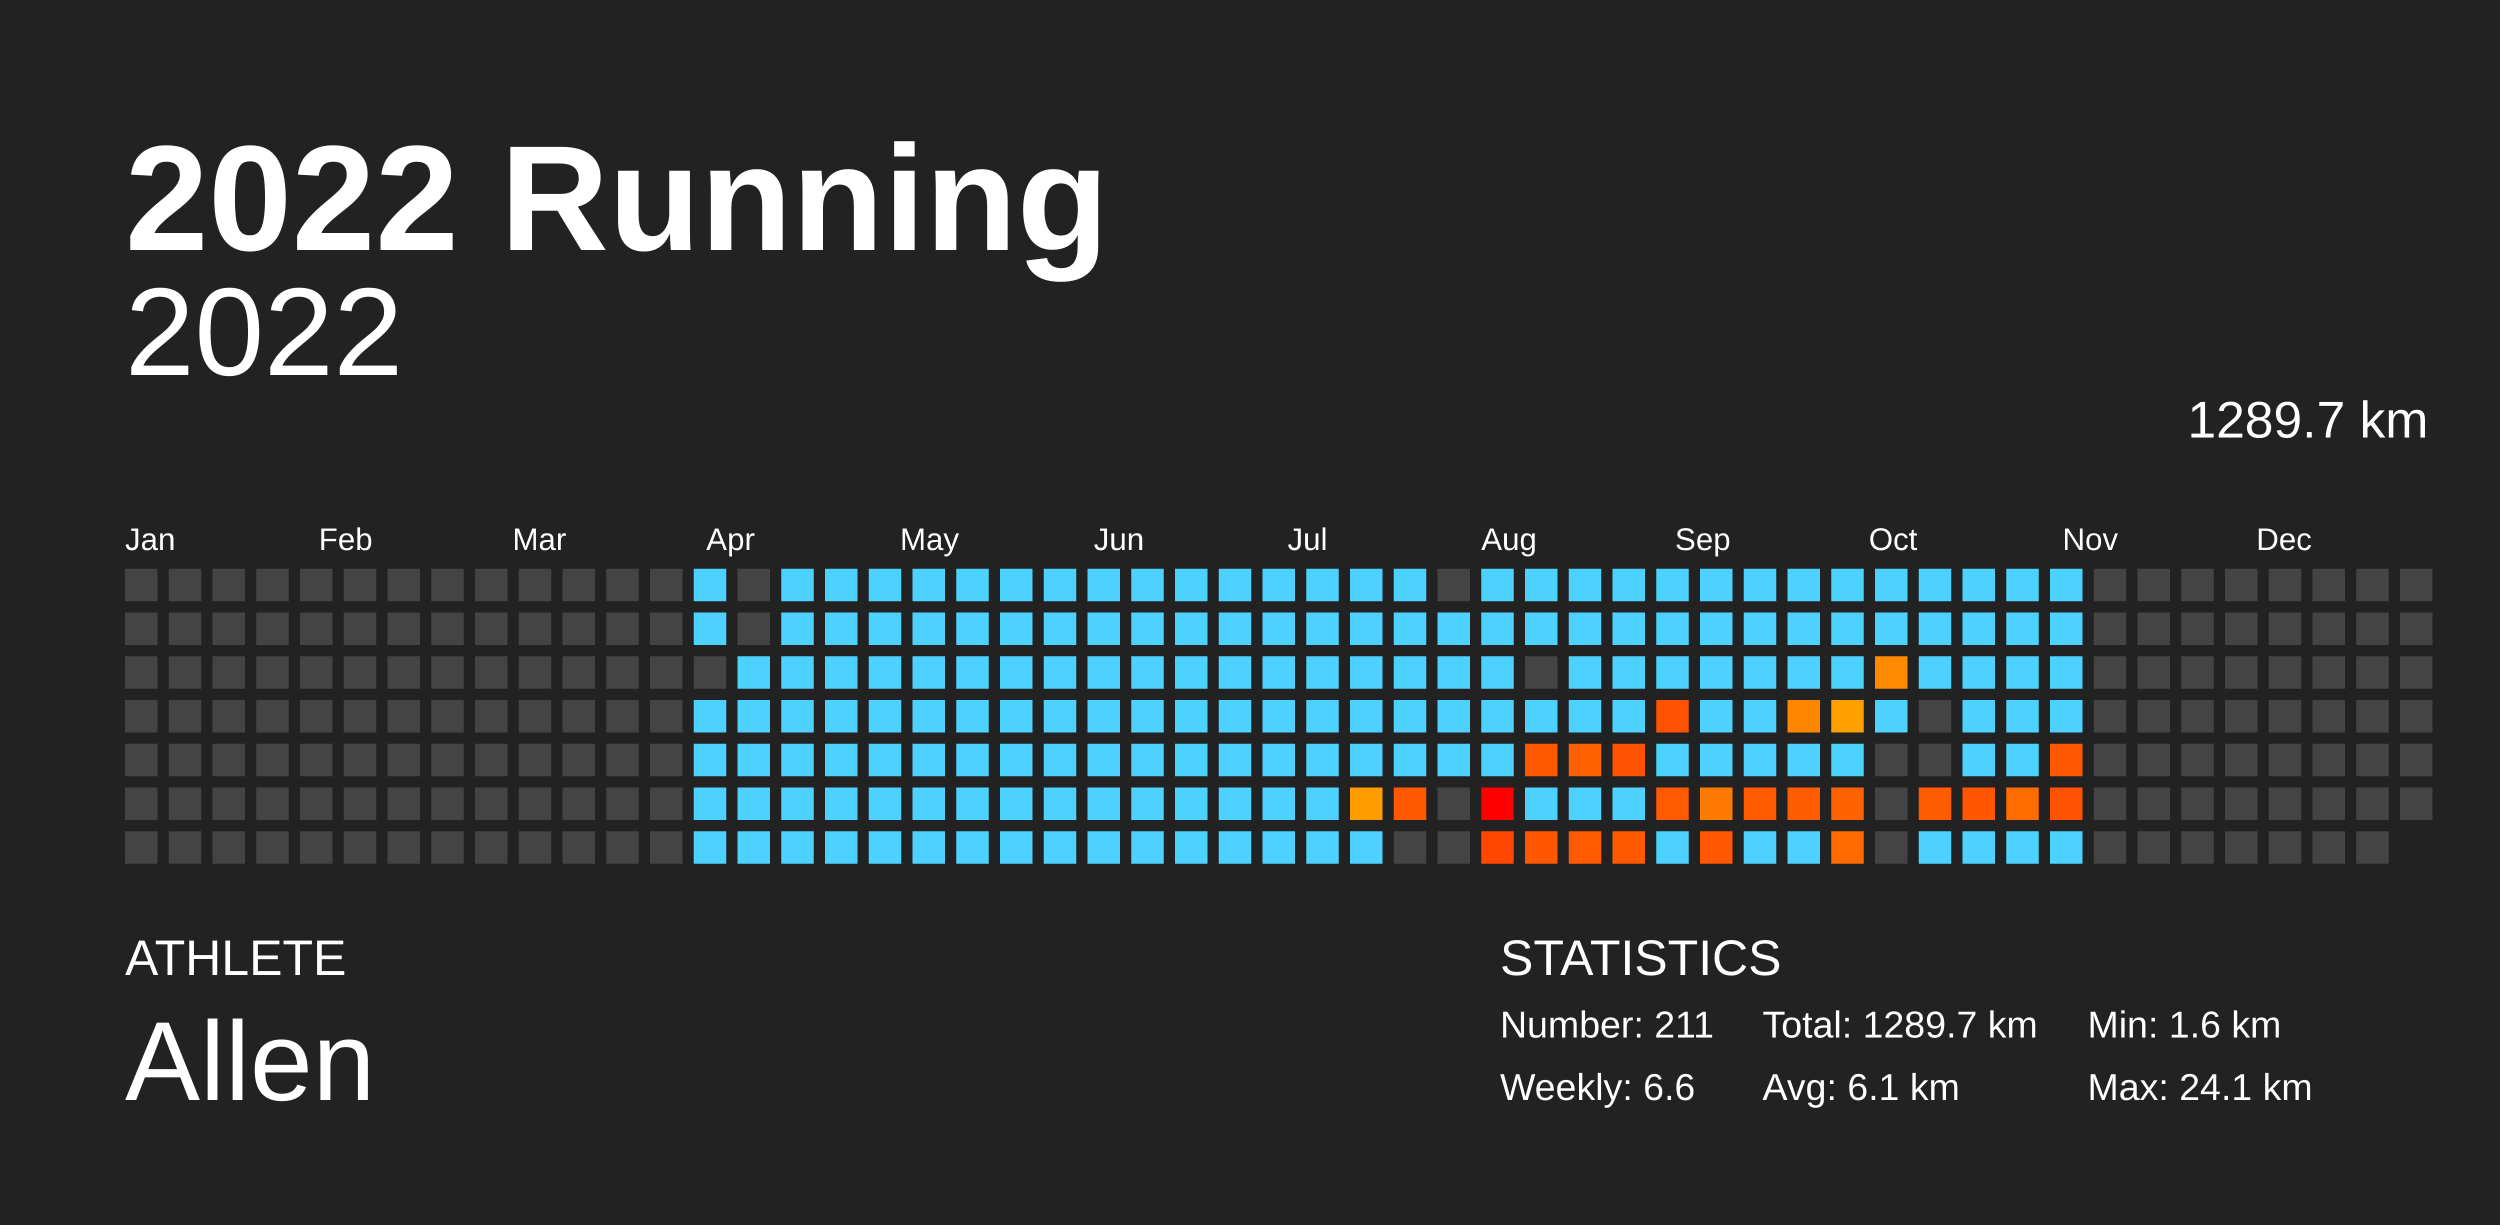
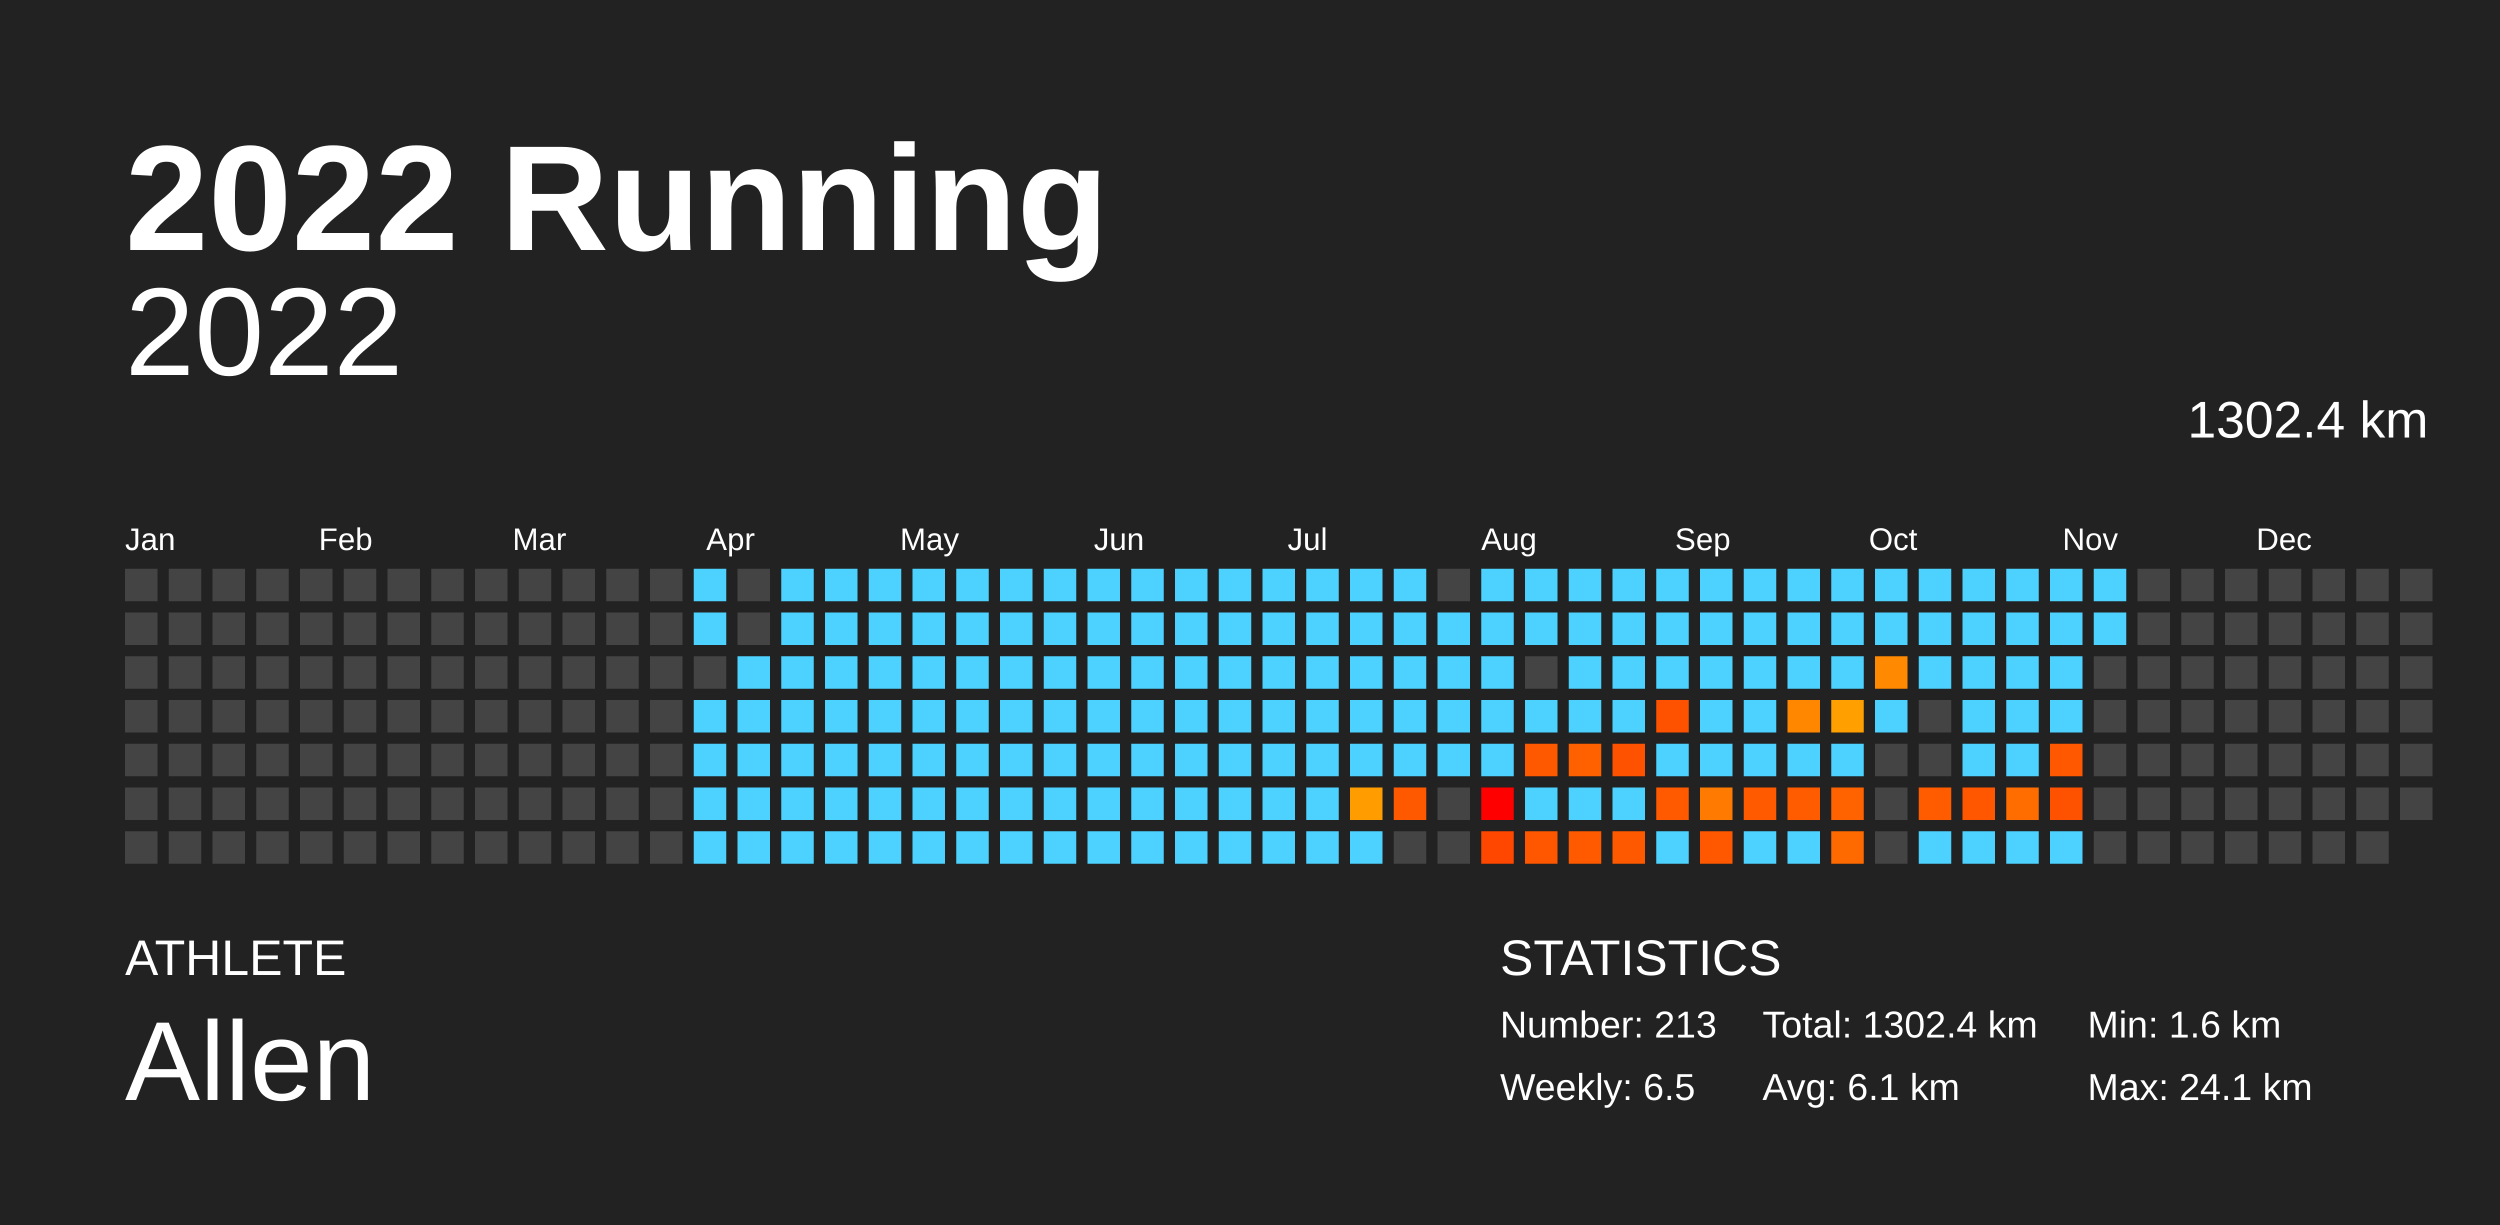
<svg xmlns="http://www.w3.org/2000/svg" baseProfile="full" height="98mm" version="1.1" viewBox="0,0,200,98" width="200mm">
  <defs />
  <rect fill="#222222" height="98" width="200" x="0" y="0" />
  <text fill="#FFFFFF" style="font-size:12px; font-family:Arial; font-weight:bold;" x="10" y="20">2022 Running</text>
  <text fill="#FFFFFF" style="font-size:4px; font-family:Arial" x="10" y="78">ATHLETE</text>
  <text fill="#FFFFFF" style="font-size:9px; font-family:Arial" x="10" y="88">Allen</text>
  <text fill="#FFFFFF" style="font-size:4px; font-family:Arial" x="120" y="78">STATISTICS</text>
-   <text fill="#FFFFFF" style="font-size:3px; font-family:Arial" x="120" y="83">Number: 211</text>
-   <text fill="#FFFFFF" style="font-size:3px; font-family:Arial" x="120" y="88">Weekly: 6.6</text>
-   <text fill="#FFFFFF" style="font-size:3px; font-family:Arial" x="141" y="83">Total: 1289.7 km</text>
+   <text fill="#FFFFFF" style="font-size:3px; font-family:Arial" x="120" y="83">Number: 213</text>
+   <text fill="#FFFFFF" style="font-size:3px; font-family:Arial" x="120" y="88">Weekly: 6.5</text>
+   <text fill="#FFFFFF" style="font-size:3px; font-family:Arial" x="141" y="83">Total: 1302.4 km</text>
  <text fill="#FFFFFF" style="font-size:3px; font-family:Arial" x="141" y="88">Avg: 6.1 km</text>
  <text fill="#FFFFFF" style="font-size:3px; font-family:Arial" x="167" y="83">Min: 1.6 km</text>
  <text fill="#FFFFFF" style="font-size:3px; font-family:Arial" x="167" y="88">Max: 24.1 km</text>
  <text alignment-baseline="hanging" fill="#FFFFFF" style="font-size:10.0px; font-family:Arial;" x="10" y="30">2022</text>
-   <text alignment-baseline="hanging" fill="#FFFFFF" style="font-size:4.125px; font-family:Arial;" x="175" y="35">1289.7 km</text>
+   <text alignment-baseline="hanging" fill="#FFFFFF" style="font-size:4.125px; font-family:Arial;" x="175" y="35">1302.4 km</text>
  <text fill="#FFFFFF" style="font-size:2.5px; font-family:Arial" x="10.0" y="44">Jan</text>
  <text fill="#FFFFFF" style="font-size:2.5px; font-family:Arial" x="25.5" y="44">Feb</text>
  <text fill="#FFFFFF" style="font-size:2.5px; font-family:Arial" x="41.0" y="44">Mar</text>
  <text fill="#FFFFFF" style="font-size:2.5px; font-family:Arial" x="56.5" y="44">Apr</text>
  <text fill="#FFFFFF" style="font-size:2.5px; font-family:Arial" x="72.0" y="44">May</text>
  <text fill="#FFFFFF" style="font-size:2.5px; font-family:Arial" x="87.5" y="44">Jun</text>
  <text fill="#FFFFFF" style="font-size:2.5px; font-family:Arial" x="103.0" y="44">Jul</text>
  <text fill="#FFFFFF" style="font-size:2.5px; font-family:Arial" x="118.5" y="44">Aug</text>
  <text fill="#FFFFFF" style="font-size:2.5px; font-family:Arial" x="134.0" y="44">Sep</text>
  <text fill="#FFFFFF" style="font-size:2.5px; font-family:Arial" x="149.5" y="44">Oct</text>
  <text fill="#FFFFFF" style="font-size:2.5px; font-family:Arial" x="165.0" y="44">Nov</text>
  <text fill="#FFFFFF" style="font-size:2.5px; font-family:Arial" x="180.5" y="44">Dec</text>
  <rect fill="#444444" height="2.6" width="2.6" x="10.0" y="45.5" />
  <rect fill="#444444" height="2.6" width="2.6" x="10.0" y="49.0" />
  <rect fill="#444444" height="2.6" width="2.6" x="10.0" y="52.5" />
  <rect fill="#444444" height="2.6" width="2.6" x="10.0" y="56.0" />
  <rect fill="#444444" height="2.6" width="2.6" x="10.0" y="59.5" />
  <rect fill="#444444" height="2.6" width="2.6" x="10.0" y="63.0" />
  <rect fill="#444444" height="2.6" width="2.6" x="10.0" y="66.5" />
  <rect fill="#444444" height="2.6" width="2.6" x="13.5" y="45.5" />
  <rect fill="#444444" height="2.6" width="2.6" x="13.5" y="49.0" />
  <rect fill="#444444" height="2.6" width="2.6" x="13.5" y="52.5" />
  <rect fill="#444444" height="2.6" width="2.6" x="13.5" y="56.0" />
  <rect fill="#444444" height="2.6" width="2.6" x="13.5" y="59.5" />
  <rect fill="#444444" height="2.6" width="2.6" x="13.5" y="63.0" />
  <rect fill="#444444" height="2.6" width="2.6" x="13.5" y="66.5" />
  <rect fill="#444444" height="2.6" width="2.6" x="17.0" y="45.5" />
  <rect fill="#444444" height="2.6" width="2.6" x="17.0" y="49.0" />
  <rect fill="#444444" height="2.6" width="2.6" x="17.0" y="52.5" />
  <rect fill="#444444" height="2.6" width="2.6" x="17.0" y="56.0" />
  <rect fill="#444444" height="2.6" width="2.6" x="17.0" y="59.5" />
  <rect fill="#444444" height="2.6" width="2.6" x="17.0" y="63.0" />
  <rect fill="#444444" height="2.6" width="2.6" x="17.0" y="66.5" />
  <rect fill="#444444" height="2.6" width="2.6" x="20.5" y="45.5" />
  <rect fill="#444444" height="2.6" width="2.6" x="20.5" y="49.0" />
  <rect fill="#444444" height="2.6" width="2.6" x="20.5" y="52.5" />
  <rect fill="#444444" height="2.6" width="2.6" x="20.5" y="56.0" />
  <rect fill="#444444" height="2.6" width="2.6" x="20.5" y="59.5" />
  <rect fill="#444444" height="2.6" width="2.6" x="20.5" y="63.0" />
  <rect fill="#444444" height="2.6" width="2.6" x="20.5" y="66.5" />
  <rect fill="#444444" height="2.6" width="2.6" x="24.0" y="45.5" />
  <rect fill="#444444" height="2.6" width="2.6" x="24.0" y="49.0" />
  <rect fill="#444444" height="2.6" width="2.6" x="24.0" y="52.5" />
  <rect fill="#444444" height="2.6" width="2.6" x="24.0" y="56.0" />
  <rect fill="#444444" height="2.6" width="2.6" x="24.0" y="59.5" />
  <rect fill="#444444" height="2.6" width="2.6" x="24.0" y="63.0" />
  <rect fill="#444444" height="2.6" width="2.6" x="24.0" y="66.5" />
  <rect fill="#444444" height="2.6" width="2.6" x="27.5" y="45.5" />
  <rect fill="#444444" height="2.6" width="2.6" x="27.5" y="49.0" />
  <rect fill="#444444" height="2.6" width="2.6" x="27.5" y="52.5" />
  <rect fill="#444444" height="2.6" width="2.6" x="27.5" y="56.0" />
  <rect fill="#444444" height="2.6" width="2.6" x="27.5" y="59.5" />
  <rect fill="#444444" height="2.6" width="2.6" x="27.5" y="63.0" />
  <rect fill="#444444" height="2.6" width="2.6" x="27.5" y="66.5" />
  <rect fill="#444444" height="2.6" width="2.6" x="31.0" y="45.5" />
  <rect fill="#444444" height="2.6" width="2.6" x="31.0" y="49.0" />
  <rect fill="#444444" height="2.6" width="2.6" x="31.0" y="52.5" />
  <rect fill="#444444" height="2.6" width="2.6" x="31.0" y="56.0" />
  <rect fill="#444444" height="2.6" width="2.6" x="31.0" y="59.5" />
  <rect fill="#444444" height="2.6" width="2.6" x="31.0" y="63.0" />
  <rect fill="#444444" height="2.6" width="2.6" x="31.0" y="66.5" />
  <rect fill="#444444" height="2.6" width="2.6" x="34.5" y="45.5" />
  <rect fill="#444444" height="2.6" width="2.6" x="34.5" y="49.0" />
  <rect fill="#444444" height="2.6" width="2.6" x="34.5" y="52.5" />
  <rect fill="#444444" height="2.6" width="2.6" x="34.5" y="56.0" />
  <rect fill="#444444" height="2.6" width="2.6" x="34.5" y="59.5" />
  <rect fill="#444444" height="2.6" width="2.6" x="34.5" y="63.0" />
  <rect fill="#444444" height="2.6" width="2.6" x="34.5" y="66.5" />
  <rect fill="#444444" height="2.6" width="2.6" x="38.0" y="45.5" />
  <rect fill="#444444" height="2.6" width="2.6" x="38.0" y="49.0" />
  <rect fill="#444444" height="2.6" width="2.6" x="38.0" y="52.5" />
  <rect fill="#444444" height="2.6" width="2.6" x="38.0" y="56.0" />
  <rect fill="#444444" height="2.6" width="2.6" x="38.0" y="59.5" />
  <rect fill="#444444" height="2.6" width="2.6" x="38.0" y="63.0" />
  <rect fill="#444444" height="2.6" width="2.6" x="38.0" y="66.5" />
  <rect fill="#444444" height="2.6" width="2.6" x="41.5" y="45.5" />
  <rect fill="#444444" height="2.6" width="2.6" x="41.5" y="49.0" />
  <rect fill="#444444" height="2.6" width="2.6" x="41.5" y="52.5" />
  <rect fill="#444444" height="2.6" width="2.6" x="41.5" y="56.0" />
  <rect fill="#444444" height="2.6" width="2.6" x="41.5" y="59.5" />
  <rect fill="#444444" height="2.6" width="2.6" x="41.5" y="63.0" />
  <rect fill="#444444" height="2.6" width="2.6" x="41.5" y="66.5" />
  <rect fill="#444444" height="2.6" width="2.6" x="45.0" y="45.5" />
  <rect fill="#444444" height="2.6" width="2.6" x="45.0" y="49.0" />
  <rect fill="#444444" height="2.6" width="2.6" x="45.0" y="52.5" />
  <rect fill="#444444" height="2.6" width="2.6" x="45.0" y="56.0" />
  <rect fill="#444444" height="2.6" width="2.6" x="45.0" y="59.5" />
  <rect fill="#444444" height="2.6" width="2.6" x="45.0" y="63.0" />
  <rect fill="#444444" height="2.6" width="2.6" x="45.0" y="66.5" />
  <rect fill="#444444" height="2.6" width="2.6" x="48.5" y="45.5" />
  <rect fill="#444444" height="2.6" width="2.6" x="48.5" y="49.0" />
  <rect fill="#444444" height="2.6" width="2.6" x="48.5" y="52.5" />
  <rect fill="#444444" height="2.6" width="2.6" x="48.5" y="56.0" />
  <rect fill="#444444" height="2.6" width="2.6" x="48.5" y="59.5" />
  <rect fill="#444444" height="2.6" width="2.6" x="48.5" y="63.0" />
  <rect fill="#444444" height="2.6" width="2.6" x="48.5" y="66.5" />
  <rect fill="#444444" height="2.6" width="2.6" x="52.0" y="45.5" />
  <rect fill="#444444" height="2.6" width="2.6" x="52.0" y="49.0" />
  <rect fill="#444444" height="2.6" width="2.6" x="52.0" y="52.5" />
  <rect fill="#444444" height="2.6" width="2.6" x="52.0" y="56.0" />
  <rect fill="#444444" height="2.6" width="2.6" x="52.0" y="59.5" />
  <rect fill="#444444" height="2.6" width="2.6" x="52.0" y="63.0" />
  <rect fill="#444444" height="2.6" width="2.6" x="52.0" y="66.5" />
  <rect fill="#4dd2ff" height="2.6" width="2.6" x="55.5" y="45.5" />
  <rect fill="#4dd2ff" height="2.6" width="2.6" x="55.5" y="49.0" />
  <rect fill="#444444" height="2.6" width="2.6" x="55.5" y="52.5" />
  <rect fill="#4dd2ff" height="2.6" width="2.6" x="55.5" y="56.0" />
  <rect fill="#4dd2ff" height="2.6" width="2.6" x="55.5" y="59.5" />
  <rect fill="#4dd2ff" height="2.6" width="2.6" x="55.5" y="63.0" />
  <rect fill="#4dd2ff" height="2.6" width="2.6" x="55.5" y="66.5" />
  <rect fill="#444444" height="2.6" width="2.6" x="59.0" y="45.5" />
  <rect fill="#444444" height="2.6" width="2.6" x="59.0" y="49.0" />
  <rect fill="#4dd2ff" height="2.6" width="2.6" x="59.0" y="52.5" />
  <rect fill="#4dd2ff" height="2.6" width="2.6" x="59.0" y="56.0" />
  <rect fill="#4dd2ff" height="2.6" width="2.6" x="59.0" y="59.5" />
  <rect fill="#4dd2ff" height="2.6" width="2.6" x="59.0" y="63.0" />
  <rect fill="#4dd2ff" height="2.6" width="2.6" x="59.0" y="66.5" />
  <rect fill="#4dd2ff" height="2.6" width="2.6" x="62.5" y="45.5" />
  <rect fill="#4dd2ff" height="2.6" width="2.6" x="62.5" y="49.0" />
  <rect fill="#4dd2ff" height="2.6" width="2.6" x="62.5" y="52.5" />
  <rect fill="#4dd2ff" height="2.6" width="2.6" x="62.5" y="56.0" />
  <rect fill="#4dd2ff" height="2.6" width="2.6" x="62.5" y="59.5" />
  <rect fill="#4dd2ff" height="2.6" width="2.6" x="62.5" y="63.0" />
  <rect fill="#4dd2ff" height="2.6" width="2.6" x="62.5" y="66.5" />
  <rect fill="#4dd2ff" height="2.6" width="2.6" x="66.0" y="45.5" />
  <rect fill="#4dd2ff" height="2.6" width="2.6" x="66.0" y="49.0" />
  <rect fill="#4dd2ff" height="2.6" width="2.6" x="66.0" y="52.5" />
  <rect fill="#4dd2ff" height="2.6" width="2.6" x="66.0" y="56.0" />
  <rect fill="#4dd2ff" height="2.6" width="2.6" x="66.0" y="59.5" />
  <rect fill="#4dd2ff" height="2.6" width="2.6" x="66.0" y="63.0" />
  <rect fill="#4dd2ff" height="2.6" width="2.6" x="66.0" y="66.5" />
  <rect fill="#4dd2ff" height="2.6" width="2.6" x="69.5" y="45.5" />
  <rect fill="#4dd2ff" height="2.6" width="2.6" x="69.5" y="49.0" />
  <rect fill="#4dd2ff" height="2.6" width="2.6" x="69.5" y="52.5" />
  <rect fill="#4dd2ff" height="2.6" width="2.6" x="69.5" y="56.0" />
  <rect fill="#4dd2ff" height="2.6" width="2.6" x="69.5" y="59.5" />
  <rect fill="#4dd2ff" height="2.6" width="2.6" x="69.5" y="63.0" />
  <rect fill="#4dd2ff" height="2.6" width="2.6" x="69.5" y="66.5" />
  <rect fill="#4dd2ff" height="2.6" width="2.6" x="73.0" y="45.5" />
  <rect fill="#4dd2ff" height="2.6" width="2.6" x="73.0" y="49.0" />
  <rect fill="#4dd2ff" height="2.6" width="2.6" x="73.0" y="52.5" />
  <rect fill="#4dd2ff" height="2.6" width="2.6" x="73.0" y="56.0" />
  <rect fill="#4dd2ff" height="2.6" width="2.6" x="73.0" y="59.5" />
  <rect fill="#4dd2ff" height="2.6" width="2.6" x="73.0" y="63.0" />
  <rect fill="#4dd2ff" height="2.6" width="2.6" x="73.0" y="66.5" />
  <rect fill="#4dd2ff" height="2.6" width="2.6" x="76.5" y="45.5" />
  <rect fill="#4dd2ff" height="2.6" width="2.6" x="76.5" y="49.0" />
  <rect fill="#4dd2ff" height="2.6" width="2.6" x="76.5" y="52.5" />
  <rect fill="#4dd2ff" height="2.6" width="2.6" x="76.5" y="56.0" />
  <rect fill="#4dd2ff" height="2.6" width="2.6" x="76.5" y="59.5" />
  <rect fill="#4dd2ff" height="2.6" width="2.6" x="76.5" y="63.0" />
  <rect fill="#4dd2ff" height="2.6" width="2.6" x="76.5" y="66.5" />
  <rect fill="#4dd2ff" height="2.6" width="2.6" x="80.0" y="45.5" />
  <rect fill="#4dd2ff" height="2.6" width="2.6" x="80.0" y="49.0" />
  <rect fill="#4dd2ff" height="2.6" width="2.6" x="80.0" y="52.5" />
  <rect fill="#4dd2ff" height="2.6" width="2.6" x="80.0" y="56.0" />
  <rect fill="#4dd2ff" height="2.6" width="2.6" x="80.0" y="59.5" />
  <rect fill="#4dd2ff" height="2.6" width="2.6" x="80.0" y="63.0" />
  <rect fill="#4dd2ff" height="2.6" width="2.6" x="80.0" y="66.5" />
  <rect fill="#4dd2ff" height="2.6" width="2.6" x="83.5" y="45.5" />
  <rect fill="#4dd2ff" height="2.6" width="2.6" x="83.5" y="49.0" />
  <rect fill="#4dd2ff" height="2.6" width="2.6" x="83.5" y="52.5" />
  <rect fill="#4dd2ff" height="2.6" width="2.6" x="83.5" y="56.0" />
  <rect fill="#4dd2ff" height="2.6" width="2.6" x="83.5" y="59.5" />
  <rect fill="#4dd2ff" height="2.6" width="2.6" x="83.5" y="63.0" />
  <rect fill="#4dd2ff" height="2.6" width="2.6" x="83.5" y="66.5" />
  <rect fill="#4dd2ff" height="2.6" width="2.6" x="87.0" y="45.5" />
  <rect fill="#4dd2ff" height="2.6" width="2.6" x="87.0" y="49.0" />
  <rect fill="#4dd2ff" height="2.6" width="2.6" x="87.0" y="52.5" />
  <rect fill="#4dd2ff" height="2.6" width="2.6" x="87.0" y="56.0" />
  <rect fill="#4dd2ff" height="2.6" width="2.6" x="87.0" y="59.5" />
  <rect fill="#4dd2ff" height="2.6" width="2.6" x="87.0" y="63.0" />
  <rect fill="#4dd2ff" height="2.6" width="2.6" x="87.0" y="66.5" />
  <rect fill="#4dd2ff" height="2.6" width="2.6" x="90.5" y="45.5" />
  <rect fill="#4dd2ff" height="2.6" width="2.6" x="90.5" y="49.0" />
  <rect fill="#4dd2ff" height="2.6" width="2.6" x="90.5" y="52.5" />
  <rect fill="#4dd2ff" height="2.6" width="2.6" x="90.5" y="56.0" />
  <rect fill="#4dd2ff" height="2.6" width="2.6" x="90.5" y="59.5" />
  <rect fill="#4dd2ff" height="2.6" width="2.6" x="90.5" y="63.0" />
  <rect fill="#4dd2ff" height="2.6" width="2.6" x="90.5" y="66.5" />
  <rect fill="#4dd2ff" height="2.6" width="2.6" x="94.0" y="45.5" />
  <rect fill="#4dd2ff" height="2.6" width="2.6" x="94.0" y="49.0" />
  <rect fill="#4dd2ff" height="2.6" width="2.6" x="94.0" y="52.5" />
  <rect fill="#4dd2ff" height="2.6" width="2.6" x="94.0" y="56.0" />
  <rect fill="#4dd2ff" height="2.6" width="2.6" x="94.0" y="59.5" />
  <rect fill="#4dd2ff" height="2.6" width="2.6" x="94.0" y="63.0" />
  <rect fill="#4dd2ff" height="2.6" width="2.6" x="94.0" y="66.5" />
  <rect fill="#4dd2ff" height="2.6" width="2.6" x="97.5" y="45.5" />
  <rect fill="#4dd2ff" height="2.6" width="2.6" x="97.5" y="49.0" />
  <rect fill="#4dd2ff" height="2.6" width="2.6" x="97.5" y="52.5" />
  <rect fill="#4dd2ff" height="2.6" width="2.6" x="97.5" y="56.0" />
  <rect fill="#4dd2ff" height="2.6" width="2.6" x="97.5" y="59.5" />
  <rect fill="#4dd2ff" height="2.6" width="2.6" x="97.5" y="63.0" />
  <rect fill="#4dd2ff" height="2.6" width="2.6" x="97.5" y="66.5" />
  <rect fill="#4dd2ff" height="2.6" width="2.6" x="101.0" y="45.5" />
  <rect fill="#4dd2ff" height="2.6" width="2.6" x="101.0" y="49.0" />
  <rect fill="#4dd2ff" height="2.6" width="2.6" x="101.0" y="52.5" />
  <rect fill="#4dd2ff" height="2.6" width="2.6" x="101.0" y="56.0" />
  <rect fill="#4dd2ff" height="2.6" width="2.6" x="101.0" y="59.5" />
  <rect fill="#4dd2ff" height="2.6" width="2.6" x="101.0" y="63.0" />
  <rect fill="#4dd2ff" height="2.6" width="2.6" x="101.0" y="66.5" />
  <rect fill="#4dd2ff" height="2.6" width="2.6" x="104.5" y="45.5" />
  <rect fill="#4dd2ff" height="2.6" width="2.6" x="104.5" y="49.0" />
  <rect fill="#4dd2ff" height="2.6" width="2.6" x="104.5" y="52.5" />
  <rect fill="#4dd2ff" height="2.6" width="2.6" x="104.5" y="56.0" />
  <rect fill="#4dd2ff" height="2.6" width="2.6" x="104.5" y="59.5" />
  <rect fill="#4dd2ff" height="2.6" width="2.6" x="104.5" y="63.0" />
  <rect fill="#4dd2ff" height="2.6" width="2.6" x="104.5" y="66.5" />
  <rect fill="#4dd2ff" height="2.6" width="2.6" x="108.0" y="45.5" />
  <rect fill="#4dd2ff" height="2.6" width="2.6" x="108.0" y="49.0" />
  <rect fill="#4dd2ff" height="2.6" width="2.6" x="108.0" y="52.5" />
  <rect fill="#4dd2ff" height="2.6" width="2.6" x="108.0" y="56.0" />
  <rect fill="#4dd2ff" height="2.6" width="2.6" x="108.0" y="59.5" />
  <rect fill="#ff9d00" height="2.6" width="2.6" x="108.0" y="63.0" />
  <rect fill="#4dd2ff" height="2.6" width="2.6" x="108.0" y="66.5" />
  <rect fill="#4dd2ff" height="2.6" width="2.6" x="111.5" y="45.5" />
  <rect fill="#4dd2ff" height="2.6" width="2.6" x="111.5" y="49.0" />
  <rect fill="#4dd2ff" height="2.6" width="2.6" x="111.5" y="52.5" />
  <rect fill="#4dd2ff" height="2.6" width="2.6" x="111.5" y="56.0" />
  <rect fill="#4dd2ff" height="2.6" width="2.6" x="111.5" y="59.5" />
  <rect fill="#ff5900" height="2.6" width="2.6" x="111.5" y="63.0" />
  <rect fill="#444444" height="2.6" width="2.6" x="111.5" y="66.5" />
  <rect fill="#444444" height="2.6" width="2.6" x="115.0" y="45.5" />
  <rect fill="#4dd2ff" height="2.6" width="2.6" x="115.0" y="49.0" />
  <rect fill="#4dd2ff" height="2.6" width="2.6" x="115.0" y="52.5" />
  <rect fill="#4dd2ff" height="2.6" width="2.6" x="115.0" y="56.0" />
  <rect fill="#4dd2ff" height="2.6" width="2.6" x="115.0" y="59.5" />
  <rect fill="#444444" height="2.6" width="2.6" x="115.0" y="63.0" />
  <rect fill="#444444" height="2.6" width="2.6" x="115.0" y="66.5" />
  <rect fill="#4dd2ff" height="2.6" width="2.6" x="118.5" y="45.5" />
  <rect fill="#4dd2ff" height="2.6" width="2.6" x="118.5" y="49.0" />
  <rect fill="#4dd2ff" height="2.6" width="2.6" x="118.5" y="52.5" />
  <rect fill="#4dd2ff" height="2.6" width="2.6" x="118.5" y="56.0" />
  <rect fill="#4dd2ff" height="2.6" width="2.6" x="118.5" y="59.5" />
  <rect fill="red" height="2.6" width="2.6" x="118.5" y="63.0" />
  <rect fill="#ff4700" height="2.6" width="2.6" x="118.5" y="66.5" />
  <rect fill="#4dd2ff" height="2.6" width="2.6" x="122.0" y="45.5" />
  <rect fill="#4dd2ff" height="2.6" width="2.6" x="122.0" y="49.0" />
  <rect fill="#444444" height="2.6" width="2.6" x="122.0" y="52.5" />
  <rect fill="#4dd2ff" height="2.6" width="2.6" x="122.0" y="56.0" />
  <rect fill="#ff5900" height="2.6" width="2.6" x="122.0" y="59.5" />
  <rect fill="#4dd2ff" height="2.6" width="2.6" x="122.0" y="63.0" />
  <rect fill="#ff5700" height="2.6" width="2.6" x="122.0" y="66.5" />
  <rect fill="#4dd2ff" height="2.6" width="2.6" x="125.5" y="45.5" />
  <rect fill="#4dd2ff" height="2.6" width="2.6" x="125.5" y="49.0" />
  <rect fill="#4dd2ff" height="2.6" width="2.6" x="125.5" y="52.5" />
  <rect fill="#4dd2ff" height="2.6" width="2.6" x="125.5" y="56.0" />
  <rect fill="#ff6100" height="2.6" width="2.6" x="125.5" y="59.5" />
  <rect fill="#4dd2ff" height="2.6" width="2.6" x="125.5" y="63.0" />
  <rect fill="#ff5a00" height="2.6" width="2.6" x="125.5" y="66.5" />
  <rect fill="#4dd2ff" height="2.6" width="2.6" x="129.0" y="45.5" />
  <rect fill="#4dd2ff" height="2.6" width="2.6" x="129.0" y="49.0" />
  <rect fill="#4dd2ff" height="2.6" width="2.6" x="129.0" y="52.5" />
  <rect fill="#4dd2ff" height="2.6" width="2.6" x="129.0" y="56.0" />
  <rect fill="#ff5200" height="2.6" width="2.6" x="129.0" y="59.5" />
  <rect fill="#4dd2ff" height="2.6" width="2.6" x="129.0" y="63.0" />
  <rect fill="#ff5900" height="2.6" width="2.6" x="129.0" y="66.5" />
  <rect fill="#4dd2ff" height="2.6" width="2.6" x="132.5" y="45.5" />
  <rect fill="#4dd2ff" height="2.6" width="2.6" x="132.5" y="49.0" />
  <rect fill="#4dd2ff" height="2.6" width="2.6" x="132.5" y="52.5" />
  <rect fill="#ff5200" height="2.6" width="2.6" x="132.5" y="56.0" />
  <rect fill="#4dd2ff" height="2.6" width="2.6" x="132.5" y="59.5" />
  <rect fill="#ff5a00" height="2.6" width="2.6" x="132.5" y="63.0" />
  <rect fill="#4dd2ff" height="2.6" width="2.6" x="132.5" y="66.5" />
  <rect fill="#4dd2ff" height="2.6" width="2.6" x="136.0" y="45.5" />
  <rect fill="#4dd2ff" height="2.6" width="2.6" x="136.0" y="49.0" />
  <rect fill="#4dd2ff" height="2.6" width="2.6" x="136.0" y="52.5" />
  <rect fill="#4dd2ff" height="2.6" width="2.6" x="136.0" y="56.0" />
  <rect fill="#4dd2ff" height="2.6" width="2.6" x="136.0" y="59.5" />
  <rect fill="#ff7a00" height="2.6" width="2.6" x="136.0" y="63.0" />
  <rect fill="#ff5800" height="2.6" width="2.6" x="136.0" y="66.5" />
  <rect fill="#4dd2ff" height="2.6" width="2.6" x="139.5" y="45.5" />
  <rect fill="#4dd2ff" height="2.6" width="2.6" x="139.5" y="49.0" />
  <rect fill="#4dd2ff" height="2.6" width="2.6" x="139.5" y="52.5" />
  <rect fill="#4dd2ff" height="2.6" width="2.6" x="139.5" y="56.0" />
  <rect fill="#4dd2ff" height="2.6" width="2.6" x="139.5" y="59.5" />
  <rect fill="#ff5a00" height="2.6" width="2.6" x="139.5" y="63.0" />
  <rect fill="#4dd2ff" height="2.6" width="2.6" x="139.5" y="66.5" />
  <rect fill="#4dd2ff" height="2.6" width="2.6" x="143.0" y="45.5" />
  <rect fill="#4dd2ff" height="2.6" width="2.6" x="143.0" y="49.0" />
  <rect fill="#4dd2ff" height="2.6" width="2.6" x="143.0" y="52.5" />
  <rect fill="#ff8700" height="2.6" width="2.6" x="143.0" y="56.0" />
  <rect fill="#4dd2ff" height="2.6" width="2.6" x="143.0" y="59.5" />
  <rect fill="#ff5c00" height="2.6" width="2.6" x="143.0" y="63.0" />
  <rect fill="#4dd2ff" height="2.6" width="2.6" x="143.0" y="66.5" />
  <rect fill="#4dd2ff" height="2.6" width="2.6" x="146.5" y="45.5" />
  <rect fill="#4dd2ff" height="2.6" width="2.6" x="146.5" y="49.0" />
  <rect fill="#4dd2ff" height="2.6" width="2.6" x="146.5" y="52.5" />
  <rect fill="#ff9f00" height="2.6" width="2.6" x="146.5" y="56.0" />
  <rect fill="#4dd2ff" height="2.6" width="2.6" x="146.5" y="59.5" />
  <rect fill="#ff6300" height="2.6" width="2.6" x="146.5" y="63.0" />
  <rect fill="#ff6a00" height="2.6" width="2.6" x="146.5" y="66.5" />
  <rect fill="#4dd2ff" height="2.6" width="2.6" x="150.0" y="45.5" />
  <rect fill="#4dd2ff" height="2.6" width="2.6" x="150.0" y="49.0" />
  <rect fill="#ff8900" height="2.6" width="2.6" x="150.0" y="52.5" />
  <rect fill="#4dd2ff" height="2.6" width="2.6" x="150.0" y="56.0" />
  <rect fill="#444444" height="2.6" width="2.6" x="150.0" y="59.5" />
  <rect fill="#444444" height="2.6" width="2.6" x="150.0" y="63.0" />
  <rect fill="#444444" height="2.6" width="2.6" x="150.0" y="66.5" />
  <rect fill="#4dd2ff" height="2.6" width="2.6" x="153.5" y="45.5" />
  <rect fill="#4dd2ff" height="2.6" width="2.6" x="153.5" y="49.0" />
  <rect fill="#4dd2ff" height="2.6" width="2.6" x="153.5" y="52.5" />
  <rect fill="#444444" height="2.6" width="2.6" x="153.5" y="56.0" />
  <rect fill="#444444" height="2.6" width="2.6" x="153.5" y="59.5" />
  <rect fill="#ff5c00" height="2.6" width="2.6" x="153.5" y="63.0" />
  <rect fill="#4dd2ff" height="2.6" width="2.6" x="153.5" y="66.5" />
  <rect fill="#4dd2ff" height="2.6" width="2.6" x="157.0" y="45.5" />
  <rect fill="#4dd2ff" height="2.6" width="2.6" x="157.0" y="49.0" />
  <rect fill="#4dd2ff" height="2.6" width="2.6" x="157.0" y="52.5" />
  <rect fill="#4dd2ff" height="2.6" width="2.6" x="157.0" y="56.0" />
  <rect fill="#4dd2ff" height="2.6" width="2.6" x="157.0" y="59.5" />
  <rect fill="#ff5600" height="2.6" width="2.6" x="157.0" y="63.0" />
  <rect fill="#4dd2ff" height="2.6" width="2.6" x="157.0" y="66.5" />
  <rect fill="#4dd2ff" height="2.6" width="2.6" x="160.5" y="45.5" />
  <rect fill="#4dd2ff" height="2.6" width="2.6" x="160.5" y="49.0" />
  <rect fill="#4dd2ff" height="2.6" width="2.6" x="160.5" y="52.5" />
  <rect fill="#4dd2ff" height="2.6" width="2.6" x="160.5" y="56.0" />
  <rect fill="#4dd2ff" height="2.6" width="2.6" x="160.5" y="59.5" />
  <rect fill="#ff6c00" height="2.6" width="2.6" x="160.5" y="63.0" />
  <rect fill="#4dd2ff" height="2.6" width="2.6" x="160.5" y="66.5" />
  <rect fill="#4dd2ff" height="2.6" width="2.6" x="164.0" y="45.5" />
  <rect fill="#4dd2ff" height="2.6" width="2.6" x="164.0" y="49.0" />
  <rect fill="#4dd2ff" height="2.6" width="2.6" x="164.0" y="52.5" />
  <rect fill="#4dd2ff" height="2.6" width="2.6" x="164.0" y="56.0" />
  <rect fill="#ff5800" height="2.6" width="2.6" x="164.0" y="59.5" />
  <rect fill="#ff5200" height="2.6" width="2.6" x="164.0" y="63.0" />
  <rect fill="#4dd2ff" height="2.6" width="2.6" x="164.0" y="66.5" />
-   <rect fill="#444444" height="2.6" width="2.6" x="167.5" y="45.5" />
-   <rect fill="#444444" height="2.6" width="2.6" x="167.5" y="49.0" />
+   <rect fill="#4dd2ff" height="2.6" width="2.6" x="167.5" y="45.5" />
+   <rect fill="#4dd2ff" height="2.6" width="2.6" x="167.5" y="49.0" />
  <rect fill="#444444" height="2.6" width="2.6" x="167.5" y="52.5" />
  <rect fill="#444444" height="2.6" width="2.6" x="167.5" y="56.0" />
  <rect fill="#444444" height="2.6" width="2.6" x="167.5" y="59.5" />
  <rect fill="#444444" height="2.6" width="2.6" x="167.5" y="63.0" />
  <rect fill="#444444" height="2.6" width="2.6" x="167.5" y="66.5" />
  <rect fill="#444444" height="2.6" width="2.6" x="171.0" y="45.5" />
  <rect fill="#444444" height="2.6" width="2.6" x="171.0" y="49.0" />
  <rect fill="#444444" height="2.6" width="2.6" x="171.0" y="52.5" />
  <rect fill="#444444" height="2.6" width="2.6" x="171.0" y="56.0" />
  <rect fill="#444444" height="2.6" width="2.6" x="171.0" y="59.5" />
  <rect fill="#444444" height="2.6" width="2.6" x="171.0" y="63.0" />
  <rect fill="#444444" height="2.6" width="2.6" x="171.0" y="66.5" />
  <rect fill="#444444" height="2.6" width="2.6" x="174.5" y="45.5" />
  <rect fill="#444444" height="2.6" width="2.6" x="174.5" y="49.0" />
  <rect fill="#444444" height="2.6" width="2.6" x="174.5" y="52.5" />
  <rect fill="#444444" height="2.6" width="2.6" x="174.5" y="56.0" />
  <rect fill="#444444" height="2.6" width="2.6" x="174.5" y="59.5" />
  <rect fill="#444444" height="2.6" width="2.6" x="174.5" y="63.0" />
  <rect fill="#444444" height="2.6" width="2.6" x="174.5" y="66.5" />
  <rect fill="#444444" height="2.6" width="2.6" x="178.0" y="45.5" />
  <rect fill="#444444" height="2.6" width="2.6" x="178.0" y="49.0" />
  <rect fill="#444444" height="2.6" width="2.6" x="178.0" y="52.5" />
  <rect fill="#444444" height="2.6" width="2.6" x="178.0" y="56.0" />
  <rect fill="#444444" height="2.6" width="2.6" x="178.0" y="59.5" />
  <rect fill="#444444" height="2.6" width="2.6" x="178.0" y="63.0" />
  <rect fill="#444444" height="2.6" width="2.6" x="178.0" y="66.5" />
  <rect fill="#444444" height="2.6" width="2.6" x="181.5" y="45.5" />
  <rect fill="#444444" height="2.6" width="2.6" x="181.5" y="49.0" />
  <rect fill="#444444" height="2.6" width="2.6" x="181.5" y="52.5" />
  <rect fill="#444444" height="2.6" width="2.6" x="181.5" y="56.0" />
  <rect fill="#444444" height="2.6" width="2.6" x="181.5" y="59.5" />
  <rect fill="#444444" height="2.6" width="2.6" x="181.5" y="63.0" />
  <rect fill="#444444" height="2.6" width="2.6" x="181.5" y="66.5" />
  <rect fill="#444444" height="2.6" width="2.6" x="185.0" y="45.5" />
  <rect fill="#444444" height="2.6" width="2.6" x="185.0" y="49.0" />
  <rect fill="#444444" height="2.6" width="2.6" x="185.0" y="52.5" />
  <rect fill="#444444" height="2.6" width="2.6" x="185.0" y="56.0" />
  <rect fill="#444444" height="2.6" width="2.6" x="185.0" y="59.5" />
  <rect fill="#444444" height="2.6" width="2.6" x="185.0" y="63.0" />
  <rect fill="#444444" height="2.6" width="2.6" x="185.0" y="66.5" />
  <rect fill="#444444" height="2.6" width="2.6" x="188.5" y="45.5" />
  <rect fill="#444444" height="2.6" width="2.6" x="188.5" y="49.0" />
  <rect fill="#444444" height="2.6" width="2.6" x="188.5" y="52.5" />
  <rect fill="#444444" height="2.6" width="2.6" x="188.5" y="56.0" />
  <rect fill="#444444" height="2.6" width="2.6" x="188.5" y="59.5" />
  <rect fill="#444444" height="2.6" width="2.6" x="188.5" y="63.0" />
  <rect fill="#444444" height="2.6" width="2.6" x="188.5" y="66.5" />
  <rect fill="#444444" height="2.6" width="2.6" x="192.0" y="45.5" />
  <rect fill="#444444" height="2.6" width="2.6" x="192.0" y="49.0" />
  <rect fill="#444444" height="2.6" width="2.6" x="192.0" y="52.5" />
  <rect fill="#444444" height="2.6" width="2.6" x="192.0" y="56.0" />
  <rect fill="#444444" height="2.6" width="2.6" x="192.0" y="59.5" />
  <rect fill="#444444" height="2.6" width="2.6" x="192.0" y="63.0" />
</svg>
